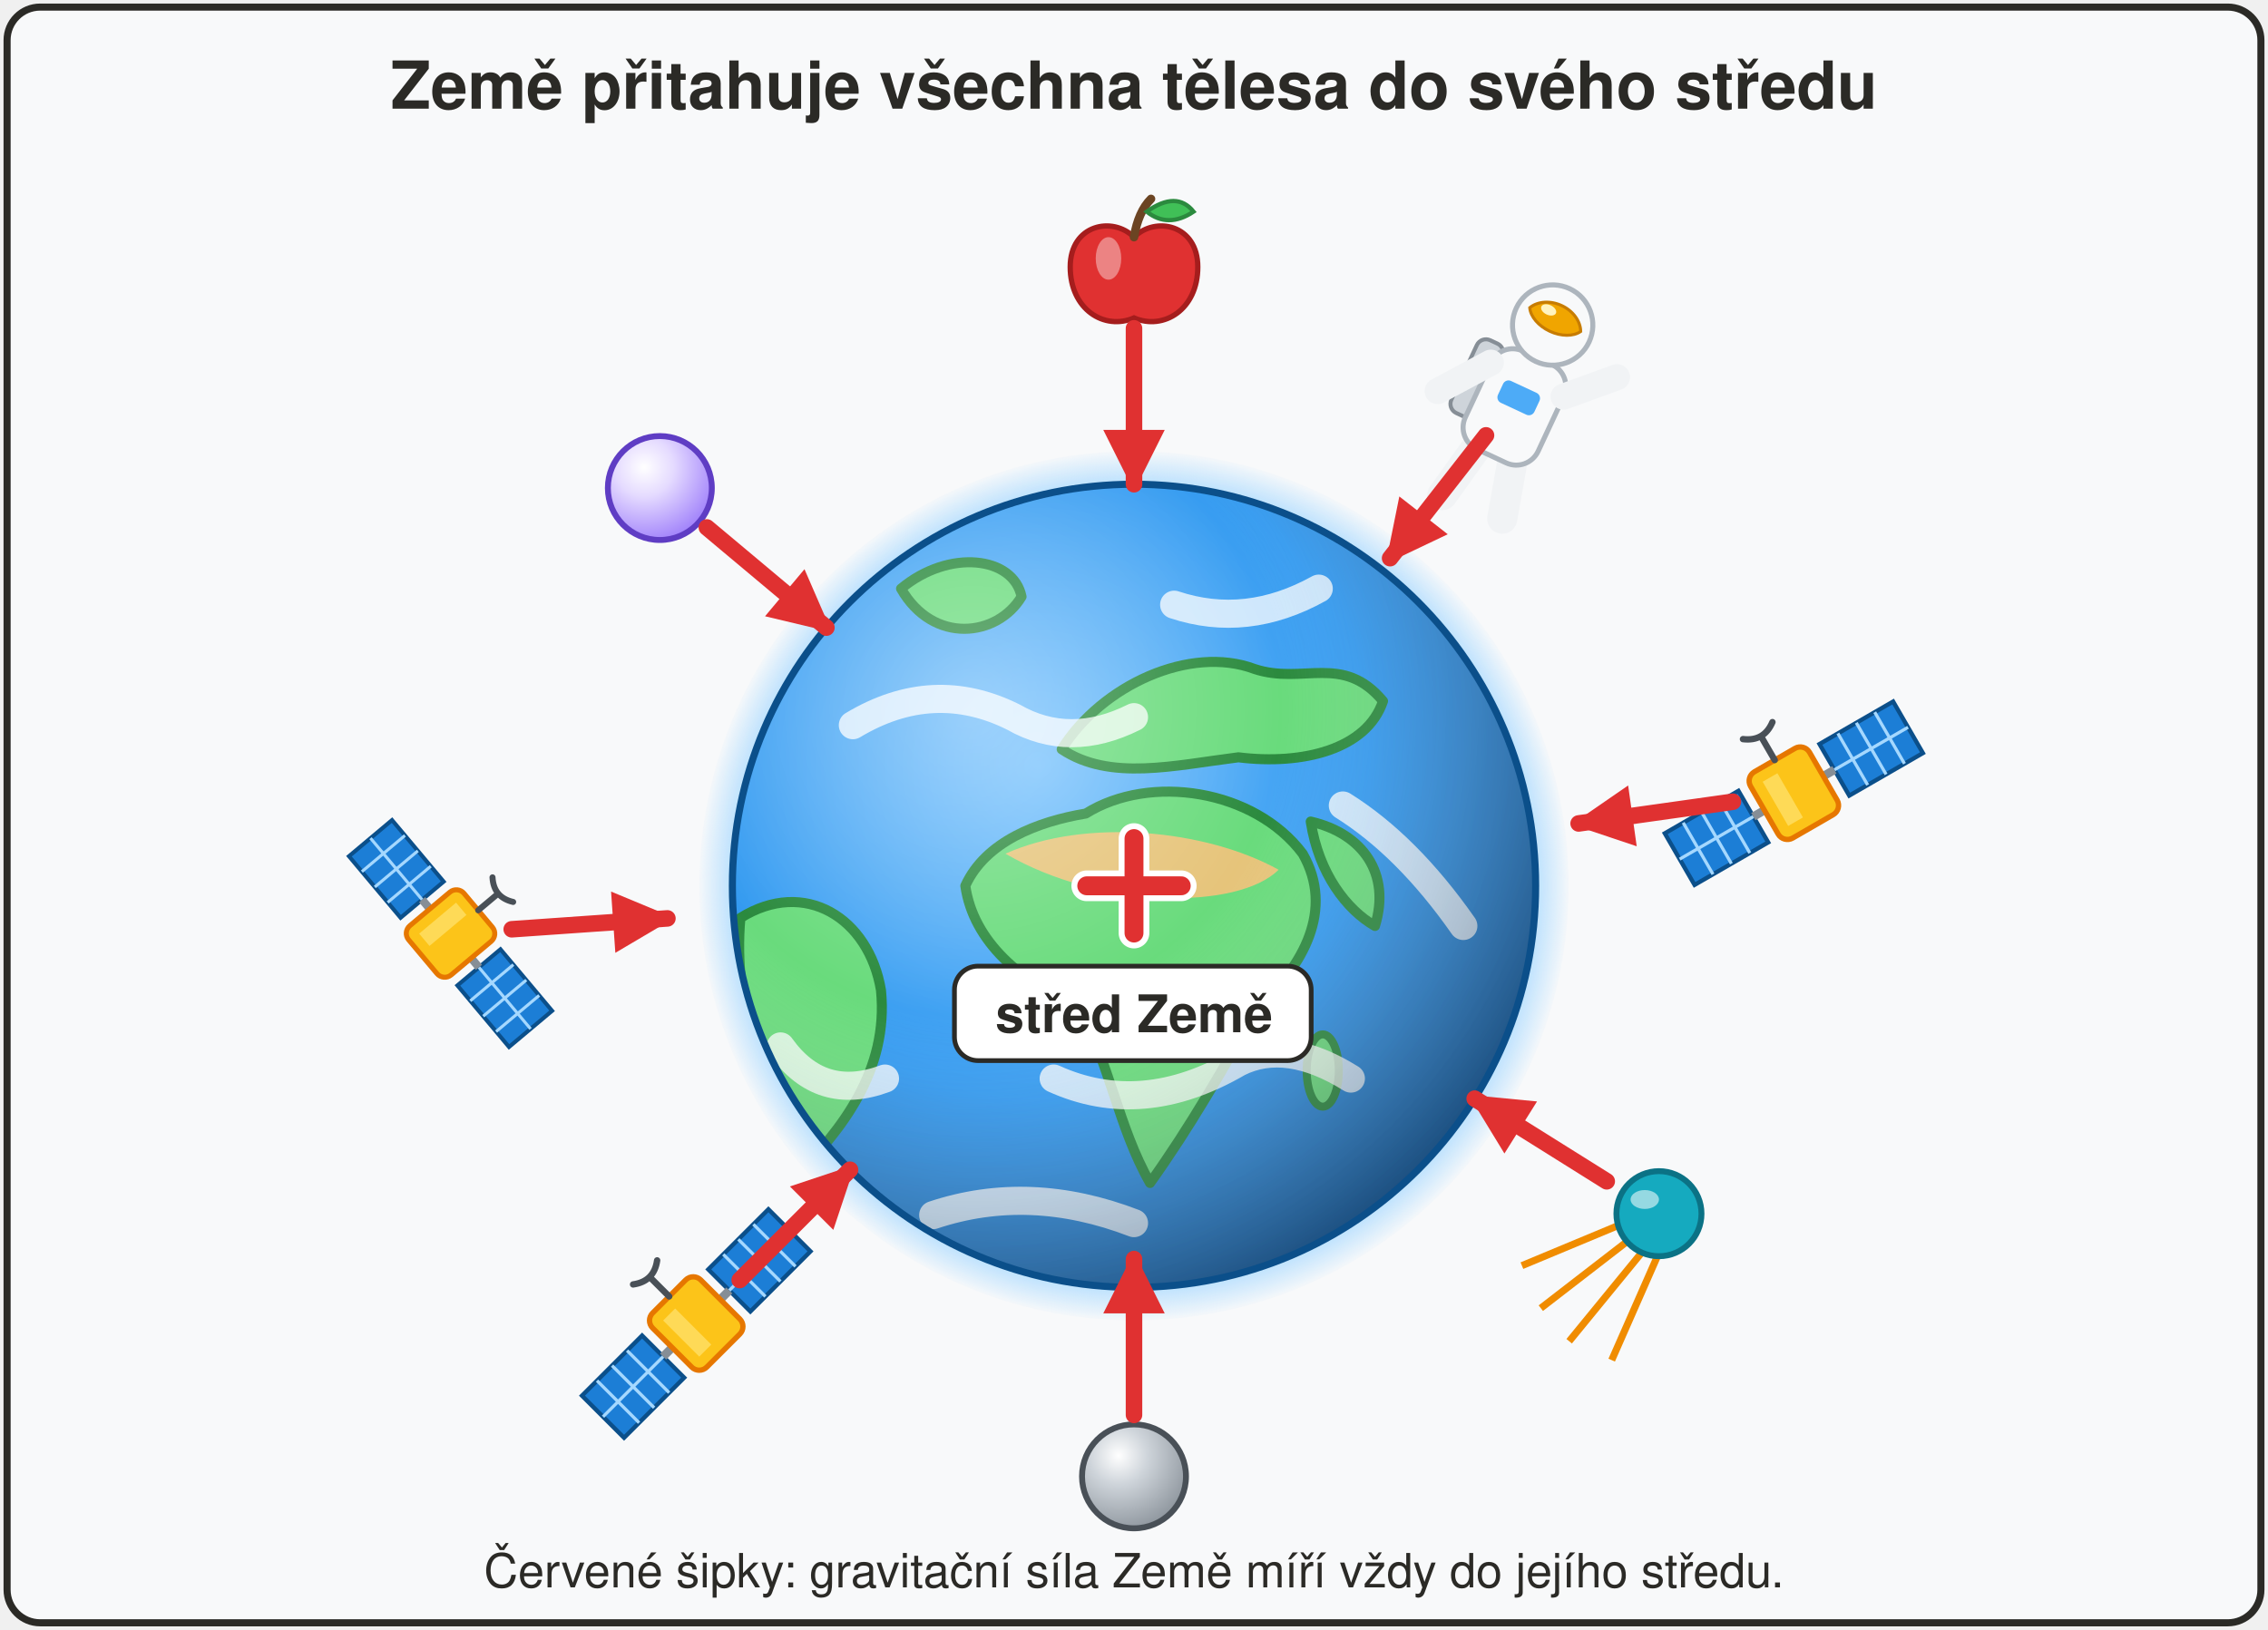
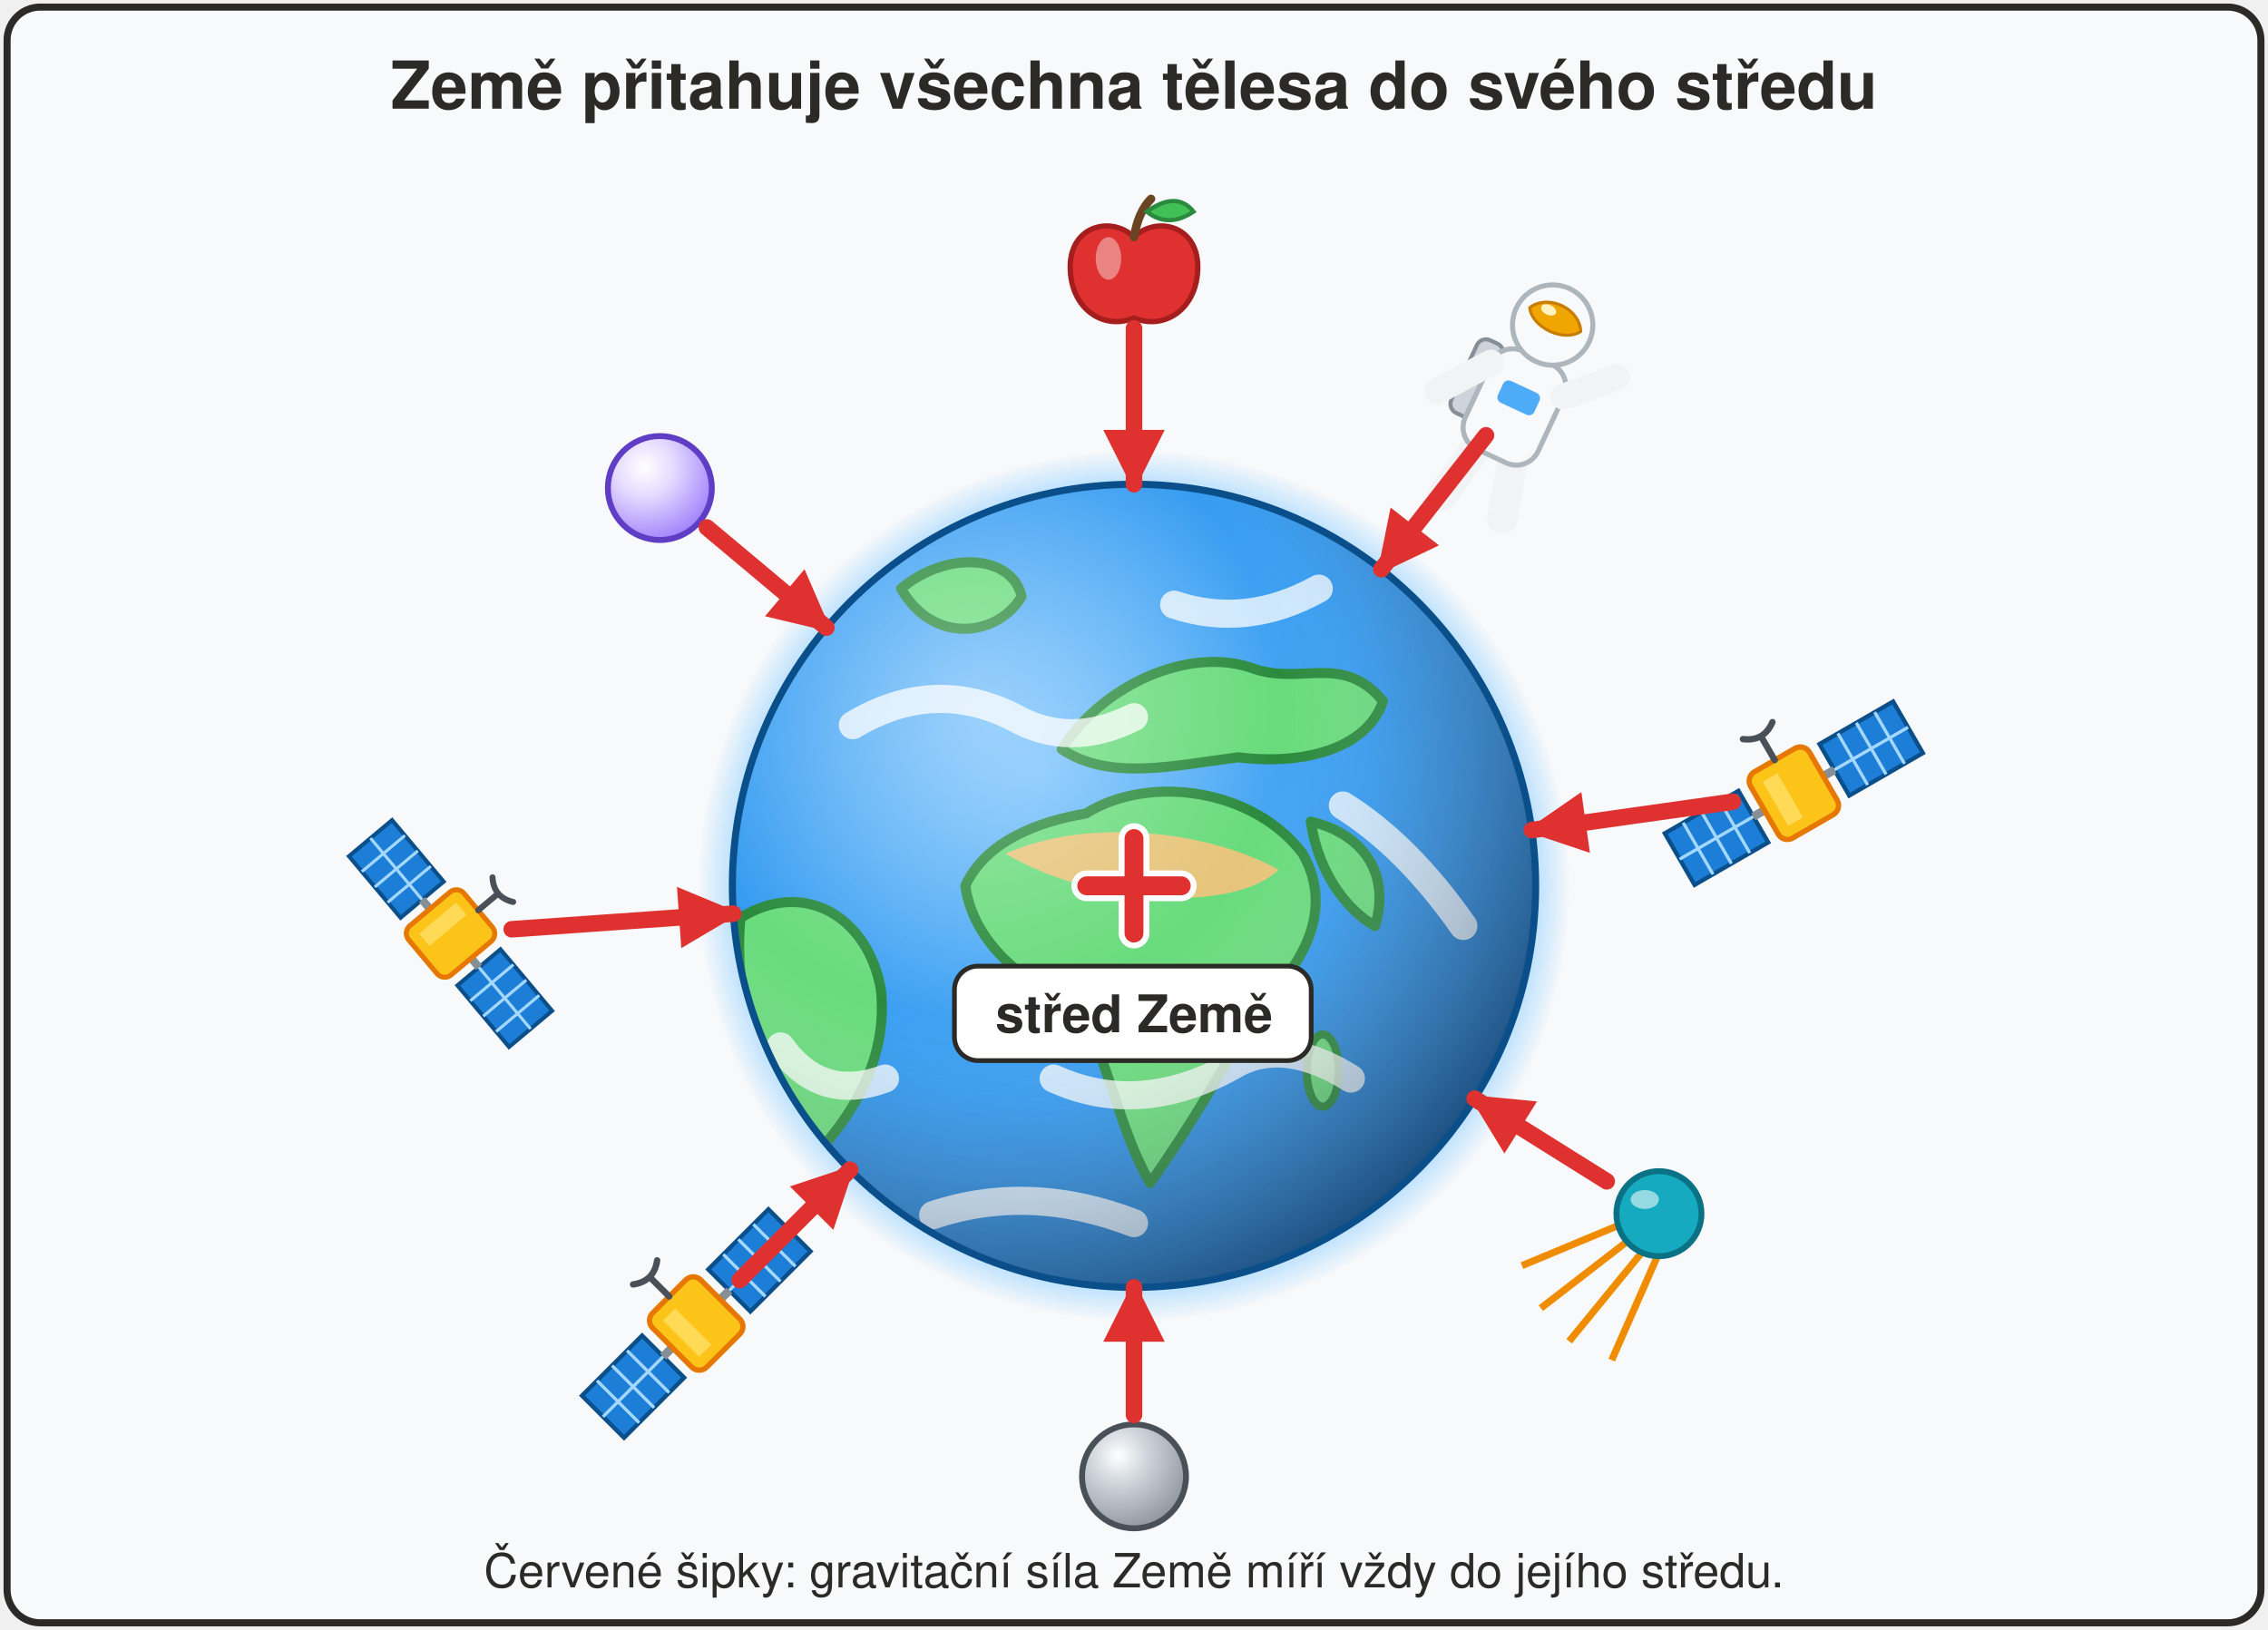
<svg xmlns="http://www.w3.org/2000/svg" xml:space="preserve" viewBox="0 0 960 690" font-family="'Segoe UI', Helvetica, Arial, sans-serif" role="img" aria-label="Země uprostřed, v jejím středu červený křížek. Kolem Země jablko, kosmonaut, družice, sonda a míčky. Od každého tělesa vede červená šipka do středu Země — i od míčku pod Zemí šipka míří nahoru ke středu.">
  <defs>
    <marker id="b-cer" markerUnits="userSpaceOnUse" markerWidth="26" markerHeight="26" refX="23" refY="13" orient="auto">
      <path d="M0,0 L26,13 L0,26 z" fill="#e03131" />
    </marker>
    <marker id="a-cer" markerUnits="userSpaceOnUse" markerWidth="18" markerHeight="18" refX="15" refY="9" orient="auto">
      <path d="M0,0 L18,9 L0,18 z" fill="#e03131" />
    </marker>
    <marker id="b-mod" markerUnits="userSpaceOnUse" markerWidth="26" markerHeight="26" refX="23" refY="13" orient="auto">
      <path d="M0,0 L26,13 L0,26 z" fill="#1971c2" />
    </marker>
    <marker id="b-ink" markerUnits="userSpaceOnUse" markerWidth="26" markerHeight="26" refX="23" refY="13" orient="auto-start-reverse">
      <path d="M0,0 L26,13 L0,26 z" fill="#2b2a26" />
    </marker>
    <marker id="b-bila" markerUnits="userSpaceOnUse" markerWidth="34" markerHeight="34" refX="27" refY="17" orient="auto-start-reverse">
      <path d="M0,0 L34,17 L0,34 z" fill="#ffffff" />
    </marker>
    <radialGradient id="ocean-02" cx="0.38" cy="0.35" r="0.75">
      <stop offset="0" stop-color="#74c0fc" />
      <stop offset="0.55" stop-color="#339af0" />
      <stop offset="1" stop-color="#1864ab" />
    </radialGradient>
    <radialGradient id="stin-02" cx="0.3" cy="0.28" r="0.85">
      <stop offset="0" stop-color="#ffffff" stop-opacity="0.35" />
      <stop offset="0.45" stop-color="#ffffff" stop-opacity="0" />
      <stop offset="1" stop-color="#000814" stop-opacity="0.45" />
    </radialGradient>
    <clipPath id="klip-02">
      <circle cx="480" cy="375" r="170" />
    </clipPath>
    <radialGradient id="m-a" cx="0.35" cy="0.3" r="0.8">
      <stop offset="0" stop-color="#ffffff" />
      <stop offset="0.35" stop-color="#ced4da" />
      <stop offset="1" stop-color="#868e96" />
    </radialGradient>
    <radialGradient id="m-b" cx="0.35" cy="0.3" r="0.8">
      <stop offset="0" stop-color="#ffffff" />
      <stop offset="0.35" stop-color="#e5dbff" />
      <stop offset="1" stop-color="#9775fa" />
    </radialGradient>
    <radialGradient id="atm02" cx="0.5" cy="0.5" r="0.5">
      <stop offset="0.9" stop-color="#a5d8ff" stop-opacity="0.9" />
      <stop offset="1" stop-color="#a5d8ff" stop-opacity="0" />
    </radialGradient>
  </defs>
  <rect x="3" y="3" width="954" height="684" rx="14" fill="#f8f9fa" stroke="#2b2a26" stroke-width="3" />
  <text x="480" y="46" font-size="28" font-weight="bold" fill="#2b2a26" text-anchor="middle">Země přitahuje všechna tělesa do svého středu</text>
  <circle cx="480" cy="375" r="184" fill="url(#atm02)" />
  <circle cx="480" cy="375" r="170" fill="url(#ocean-02)" />
  <g clip-path="url(#klip-02)">
    <g transform="translate(480,375) scale(1.700)">
      <path d="M-12,-18 C4,-28 30,-24 42,-8 C50,6 42,20 31,30 C22,46 14,60 4,74 C-4,60 -6,44 -14,30 C-28,24 -40,14 -42,0 C-37,-11 -24,-16 -12,-18 Z" fill="#69db7c" stroke="#2b8a3e" stroke-width="2.5" stroke-linejoin="round" />
      <path d="M-18,-34 C-8,-50 14,-60 30,-54 C42,-50 52,-58 62,-46 C58,-34 42,-30 26,-32 C10,-30 -6,-26 -18,-34 Z" fill="#69db7c" stroke="#2b8a3e" stroke-width="2.5" stroke-linejoin="round" />
      <path d="M44,-16 C57,-13 64,-3 60,10 C53,6 46,-3 44,-16 Z" fill="#69db7c" stroke="#2b8a3e" stroke-width="2.5" stroke-linejoin="round" />
      <path d="M-98,8 C-82,-2 -66,8 -63,26 C-61,46 -73,61 -84,72 C-92,52 -100,30 -98,8 Z" fill="#69db7c" stroke="#2b8a3e" stroke-width="2.5" stroke-linejoin="round" />
      <path d="M-58,-74 C-46,-84 -30,-82 -28,-72 C-34,-62 -50,-60 -58,-74 Z" fill="#69db7c" stroke="#2b8a3e" stroke-width="2.5" stroke-linejoin="round" />
      <path d="M-32,-8 C-12,-17 18,-14 36,-4 C26,6 -8,6 -32,-8 Z" fill="#f4c27a" opacity="0.9" />
      <ellipse cx="47" cy="46" rx="4" ry="9" fill="#69db7c" stroke="#2b8a3e" stroke-width="2" />
      <path d="M-70,-40 q20,-12 40,-2 q14,8 30,0" fill="none" stroke="#ffffff" stroke-width="7" stroke-linecap="round" opacity="0.75" />
      <path d="M-20,48 q22,10 46,-4 q12,-6 28,4" fill="none" stroke="#ffffff" stroke-width="7" stroke-linecap="round" opacity="0.75" />
      <path d="M10,-70 q18,6 36,-4" fill="none" stroke="#ffffff" stroke-width="7" stroke-linecap="round" opacity="0.75" />
      <path d="M-88,40 q10,14 26,8" fill="none" stroke="#ffffff" stroke-width="7" stroke-linecap="round" opacity="0.75" />
      <path d="M52,-20 q16,10 30,30" fill="none" stroke="#ffffff" stroke-width="7" stroke-linecap="round" opacity="0.75" />
      <path d="M-50,82 q24,-8 50,2" fill="none" stroke="#ffffff" stroke-width="7" stroke-linecap="round" opacity="0.75" />
    </g>
  </g>
  <circle cx="480" cy="375" r="170" fill="url(#stin-02)" />
  <circle cx="480" cy="375" r="170" fill="none" stroke="#0b4f8a" stroke-width="3" />
  <path d="M460,375 H500 M480,355 V395" stroke="#ffffff" stroke-width="13" stroke-linecap="round" />
  <path d="M460,375 H500 M480,355 V395" stroke="#e03131" stroke-width="8" stroke-linecap="round" />
  <rect x="404" y="409" width="151" height="40" rx="10" fill="#ffffff" stroke="#2b2a26" stroke-width="2" />
  <text x="480" y="437" font-size="22" font-weight="bold" fill="#2b2a26" text-anchor="middle">střed Země</text>
  <g transform="translate(480.0,113.0) scale(0.9)">
    <path d="M0,-14 C-10,-24 -30,-20 -30,0 C-30,20 -14,30 0,24 C14,30 30,20 30,0 C30,-20 10,-24 0,-14 Z" fill="#e03131" stroke="#a51d1d" stroke-width="2.5" />
    <ellipse cx="-12" cy="-4" rx="6" ry="10" fill="#ffffff" opacity="0.4" />
    <path d="M0,-14 q2,-12 8,-18" fill="none" stroke="#6b4423" stroke-width="4" stroke-linecap="round" />
    <path d="M6,-26 q14,-10 22,0 q-12,8 -22,0 Z" fill="#40c057" stroke="#2b8a3e" stroke-width="2" />
  </g>
  <line x1="480.0" y1="139.0" x2="480.0" y2="205.0" stroke="#e03131" stroke-width="7" stroke-linecap="round" marker-end="url(#b-cer)" />
  <g transform="translate(645.0,163.8) rotate(25) scale(0.85)">
    <rect x="-30" y="-14" width="14" height="40" rx="5" fill="#ced4da" stroke="#868e96" stroke-width="2" />
    <line x1="-8" y1="34" x2="-14" y2="66" stroke="#f1f3f5" stroke-width="15" stroke-linecap="round" />
    <line x1="10" y1="34" x2="18" y2="64" stroke="#f1f3f5" stroke-width="15" stroke-linecap="round" />
    <line x1="-8" y1="34" x2="-14" y2="66" stroke="#adb5bd" stroke-width="2" stroke-dasharray="3 6" opacity="0.6" />
    <rect x="-20" y="-16" width="40" height="54" rx="12" fill="#f8f9fa" stroke="#adb5bd" stroke-width="2.5" />
    <rect x="-10" y="0" width="20" height="12" rx="3" fill="#4dabf7" />
    <line x1="-20" y1="-4" x2="-38" y2="20" stroke="#f1f3f5" stroke-width="13" stroke-linecap="round" />
    <line x1="20" y1="-4" x2="40" y2="-24" stroke="#f1f3f5" stroke-width="13" stroke-linecap="round" />
    <circle cx="0" cy="-34" r="20" fill="#f8f9fa" stroke="#adb5bd" stroke-width="2.5" />
    <path d="M-14,-37 a15,12 0 0 1 28,0 a15,10 0 0 1 -28,0 Z" fill="#f0a500" stroke="#c77c02" stroke-width="1.5" />
    <ellipse cx="-5" cy="-40" rx="4" ry="2.5" fill="#fff3bf" />
  </g>
-   <line x1="629.0" y1="184.3" x2="588.4" y2="236.3" stroke="#e03131" stroke-width="7" stroke-linecap="round" marker-end="url(#b-cer)" />
+   <line x1="629.0" y1="184.3" x2="584.7" y2="241.0" stroke="#e03131" stroke-width="7" stroke-linecap="round" marker-end="url(#b-cer)" />
  <g transform="translate(759.3,335.8) rotate(-30) scale(0.9)">
    <rect x="-62" y="-14" width="40" height="28" fill="#1c7ed6" stroke="#0b4f8a" stroke-width="2" />
    <line x1="-52" y1="-14" x2="-52" y2="14" stroke="#a5d8ff" stroke-width="1.5" />
    <line x1="-42" y1="-14" x2="-42" y2="14" stroke="#a5d8ff" stroke-width="1.5" />
    <line x1="-32" y1="-14" x2="-32" y2="14" stroke="#a5d8ff" stroke-width="1.5" />
    <line x1="-62" y1="0" x2="-22" y2="0" stroke="#a5d8ff" stroke-width="1.5" />
    <rect x="22" y="-14" width="40" height="28" fill="#1c7ed6" stroke="#0b4f8a" stroke-width="2" />
    <line x1="32" y1="-14" x2="32" y2="14" stroke="#a5d8ff" stroke-width="1.5" />
    <line x1="42" y1="-14" x2="42" y2="14" stroke="#a5d8ff" stroke-width="1.5" />
    <line x1="52" y1="-14" x2="52" y2="14" stroke="#a5d8ff" stroke-width="1.5" />
    <line x1="22" y1="0" x2="62" y2="0" stroke="#a5d8ff" stroke-width="1.5" />
    <line x1="-22" y1="0" x2="22" y2="0" stroke="#868e96" stroke-width="4" />
    <rect x="-16" y="-18" width="32" height="36" rx="5" fill="#fcc419" stroke="#e67700" stroke-width="2.5" />
    <rect x="-10" y="-12" width="8" height="24" fill="#ffe066" opacity="0.8" />
    <path d="M0,-18 L0,-30 M-8,-34 q8,6 16,0" fill="none" stroke="#495057" stroke-width="3" stroke-linecap="round" />
  </g>
-   <line x1="733.5" y1="339.4" x2="668.2" y2="348.6" stroke="#e03131" stroke-width="7" stroke-linecap="round" marker-end="url(#b-cer)" />
+   <line x1="733.5" y1="339.4" x2="648.4" y2="351.4" stroke="#e03131" stroke-width="7" stroke-linecap="round" marker-end="url(#b-cer)" />
  <g transform="translate(702.2,513.8) rotate(0) scale(1.0)">
    <line x1="-6" y1="6" x2="-50" y2="40" stroke="#f08c00" stroke-width="3" />
    <line x1="-2" y1="10" x2="-38" y2="54" stroke="#f08c00" stroke-width="3" />
    <line x1="-10" y1="2" x2="-58" y2="22" stroke="#f08c00" stroke-width="3" />
    <line x1="2" y1="12" x2="-20" y2="62" stroke="#f08c00" stroke-width="3" />
    <circle cx="0" cy="0" r="18" fill="#15aabf" stroke="#0b7285" stroke-width="2.5" />
    <ellipse cx="-6" cy="-6" rx="6" ry="4" fill="#ffffff" opacity="0.55" />
  </g>
  <line x1="680.1" y1="500.1" x2="624.2" y2="465.1" stroke="#e03131" stroke-width="7" stroke-linecap="round" marker-end="url(#b-cer)" />
  <g transform="translate(480.0,625.0)">
    <circle cx="0" cy="0" r="22" fill="url(#m-a)" stroke="#495057" stroke-width="2.5" />
  </g>
-   <line x1="480.0" y1="599.0" x2="480.0" y2="533.0" stroke="#e03131" stroke-width="7" stroke-linecap="round" marker-end="url(#b-cer)" />
+   <line x1="480.0" y1="599.0" x2="480.0" y2="545.0" stroke="#e03131" stroke-width="7" stroke-linecap="round" marker-end="url(#b-cer)" />
  <g transform="translate(294.7,560.3) rotate(-45) scale(0.9)">
    <rect x="-62" y="-14" width="40" height="28" fill="#1c7ed6" stroke="#0b4f8a" stroke-width="2" />
    <line x1="-52" y1="-14" x2="-52" y2="14" stroke="#a5d8ff" stroke-width="1.5" />
    <line x1="-42" y1="-14" x2="-42" y2="14" stroke="#a5d8ff" stroke-width="1.5" />
    <line x1="-32" y1="-14" x2="-32" y2="14" stroke="#a5d8ff" stroke-width="1.5" />
    <line x1="-62" y1="0" x2="-22" y2="0" stroke="#a5d8ff" stroke-width="1.5" />
    <rect x="22" y="-14" width="40" height="28" fill="#1c7ed6" stroke="#0b4f8a" stroke-width="2" />
    <line x1="32" y1="-14" x2="32" y2="14" stroke="#a5d8ff" stroke-width="1.5" />
    <line x1="42" y1="-14" x2="42" y2="14" stroke="#a5d8ff" stroke-width="1.5" />
    <line x1="52" y1="-14" x2="52" y2="14" stroke="#a5d8ff" stroke-width="1.5" />
    <line x1="22" y1="0" x2="62" y2="0" stroke="#a5d8ff" stroke-width="1.5" />
    <line x1="-22" y1="0" x2="22" y2="0" stroke="#868e96" stroke-width="4" />
    <rect x="-16" y="-18" width="32" height="36" rx="5" fill="#fcc419" stroke="#e67700" stroke-width="2.5" />
    <rect x="-10" y="-12" width="8" height="24" fill="#ffe066" opacity="0.8" />
    <path d="M0,-18 L0,-30 M-8,-34 q8,6 16,0" fill="none" stroke="#495057" stroke-width="3" stroke-linecap="round" />
  </g>
  <line x1="313.1" y1="541.9" x2="359.8" y2="495.2" stroke="#e03131" stroke-width="7" stroke-linecap="round" marker-end="url(#b-cer)" />
  <g transform="translate(190.7,395.2) rotate(50) scale(0.85)">
    <rect x="-62" y="-14" width="40" height="28" fill="#1c7ed6" stroke="#0b4f8a" stroke-width="2" />
    <line x1="-52" y1="-14" x2="-52" y2="14" stroke="#a5d8ff" stroke-width="1.5" />
    <line x1="-42" y1="-14" x2="-42" y2="14" stroke="#a5d8ff" stroke-width="1.5" />
    <line x1="-32" y1="-14" x2="-32" y2="14" stroke="#a5d8ff" stroke-width="1.5" />
    <line x1="-62" y1="0" x2="-22" y2="0" stroke="#a5d8ff" stroke-width="1.5" />
    <rect x="22" y="-14" width="40" height="28" fill="#1c7ed6" stroke="#0b4f8a" stroke-width="2" />
    <line x1="32" y1="-14" x2="32" y2="14" stroke="#a5d8ff" stroke-width="1.5" />
    <line x1="42" y1="-14" x2="42" y2="14" stroke="#a5d8ff" stroke-width="1.5" />
    <line x1="52" y1="-14" x2="52" y2="14" stroke="#a5d8ff" stroke-width="1.5" />
    <line x1="22" y1="0" x2="62" y2="0" stroke="#a5d8ff" stroke-width="1.5" />
    <line x1="-22" y1="0" x2="22" y2="0" stroke="#868e96" stroke-width="4" />
    <rect x="-16" y="-18" width="32" height="36" rx="5" fill="#fcc419" stroke="#e67700" stroke-width="2.5" />
    <rect x="-10" y="-12" width="8" height="24" fill="#ffe066" opacity="0.8" />
    <path d="M0,-18 L0,-30 M-8,-34 q8,6 16,0" fill="none" stroke="#495057" stroke-width="3" stroke-linecap="round" />
  </g>
-   <line x1="216.6" y1="393.4" x2="282.5" y2="388.8" stroke="#e03131" stroke-width="7" stroke-linecap="round" marker-end="url(#b-cer)" />
+   <line x1="216.6" y1="393.4" x2="310.4" y2="386.8" stroke="#e03131" stroke-width="7" stroke-linecap="round" marker-end="url(#b-cer)" />
  <g transform="translate(279.3,206.6)">
    <circle cx="0" cy="0" r="22" fill="url(#m-b)" stroke="#5f3dc4" stroke-width="2.5" />
  </g>
  <line x1="299.2" y1="223.3" x2="349.8" y2="265.7" stroke="#e03131" stroke-width="7" stroke-linecap="round" marker-end="url(#b-cer)" />
  <text x="480" y="672" font-size="20" fill="#2b2a26" text-anchor="middle">Červené šipky: gravitační síla Země míří vždy do jejího středu.</text>
</svg>
